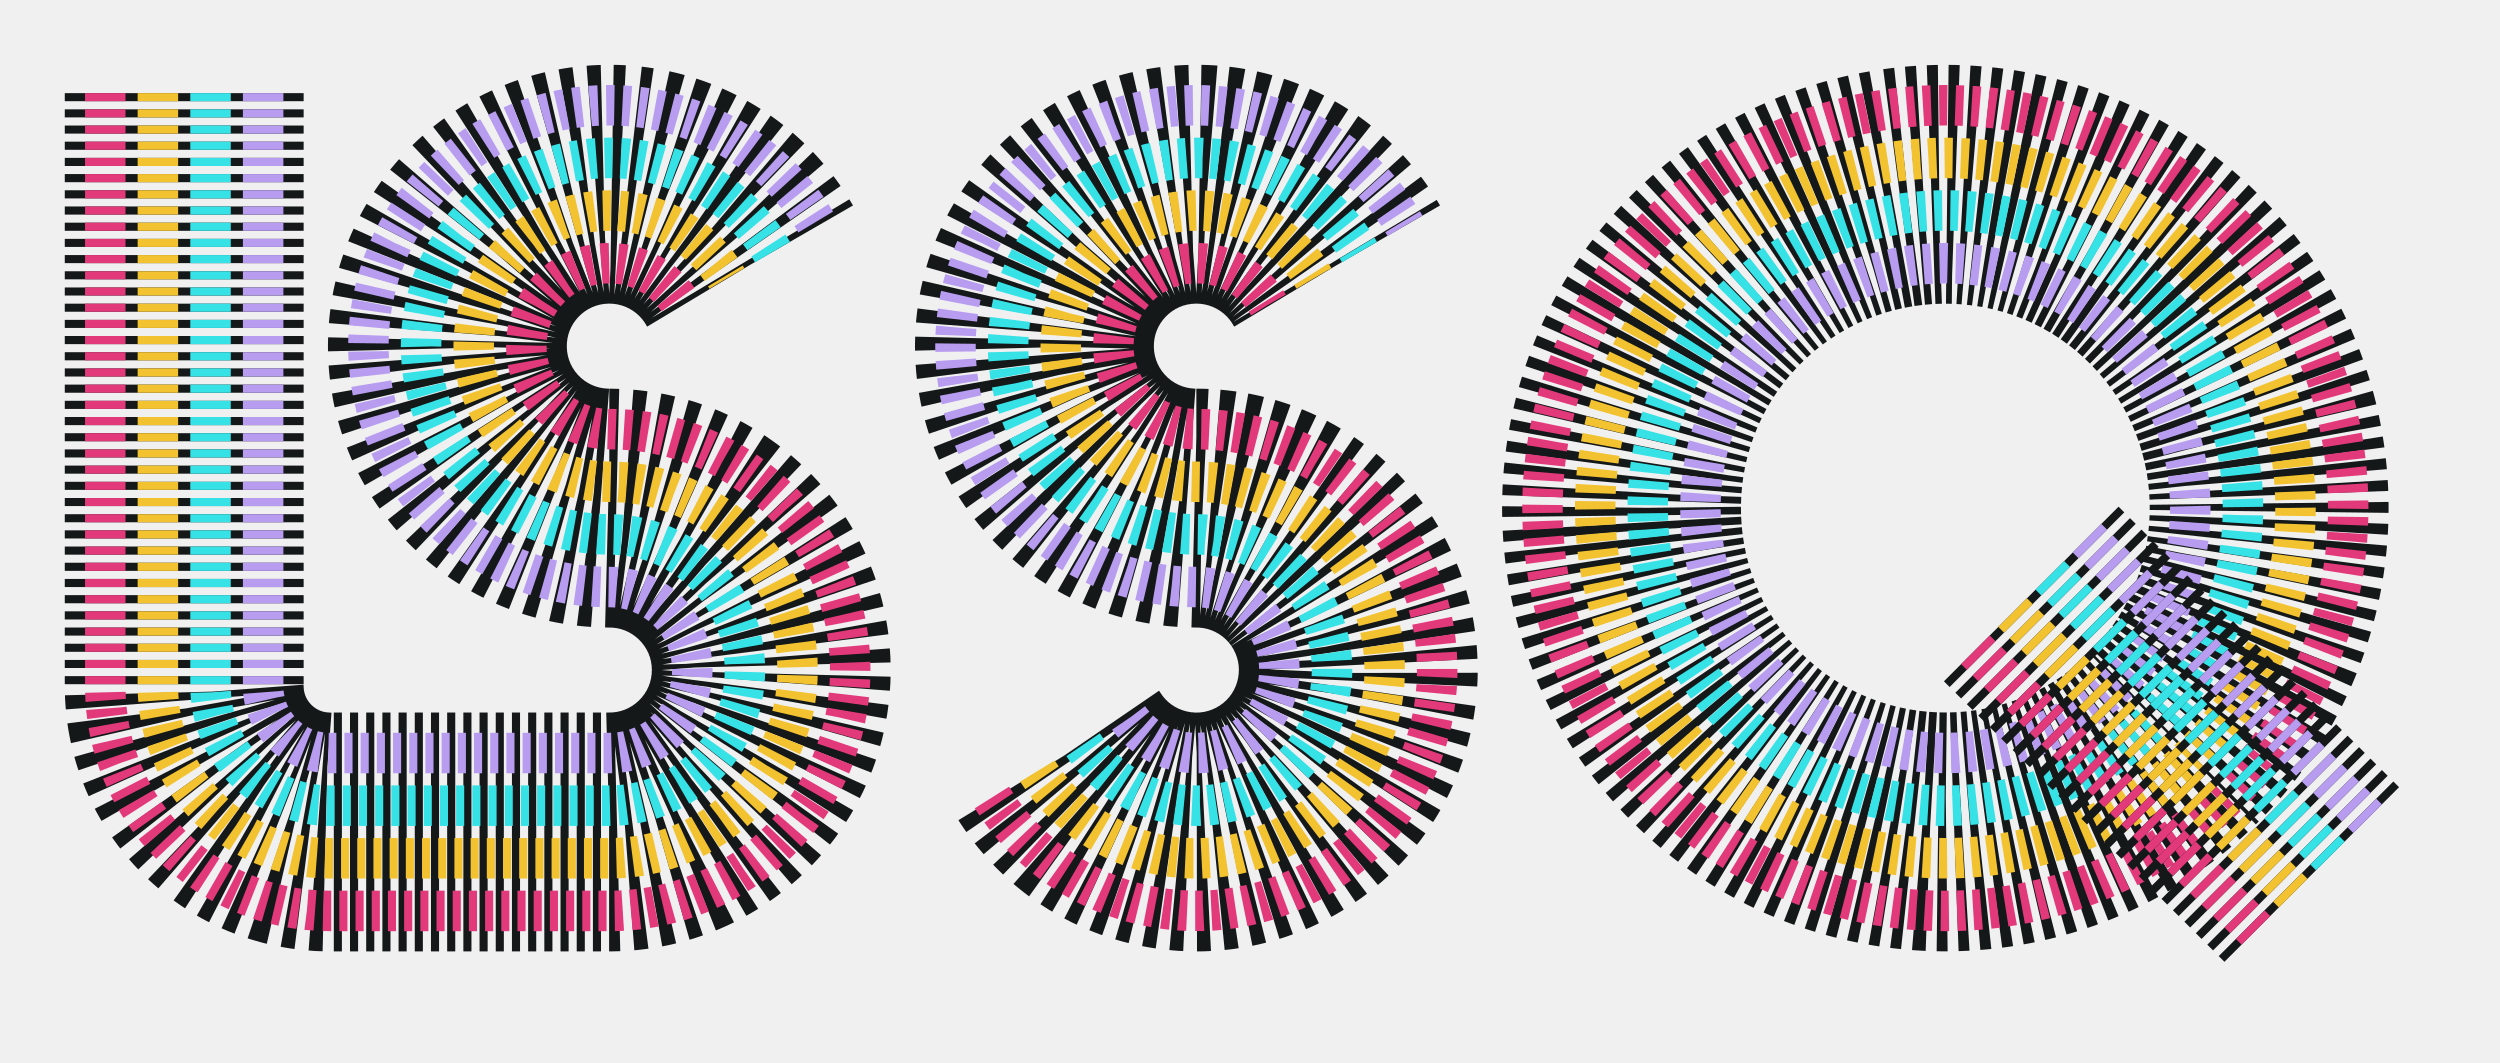
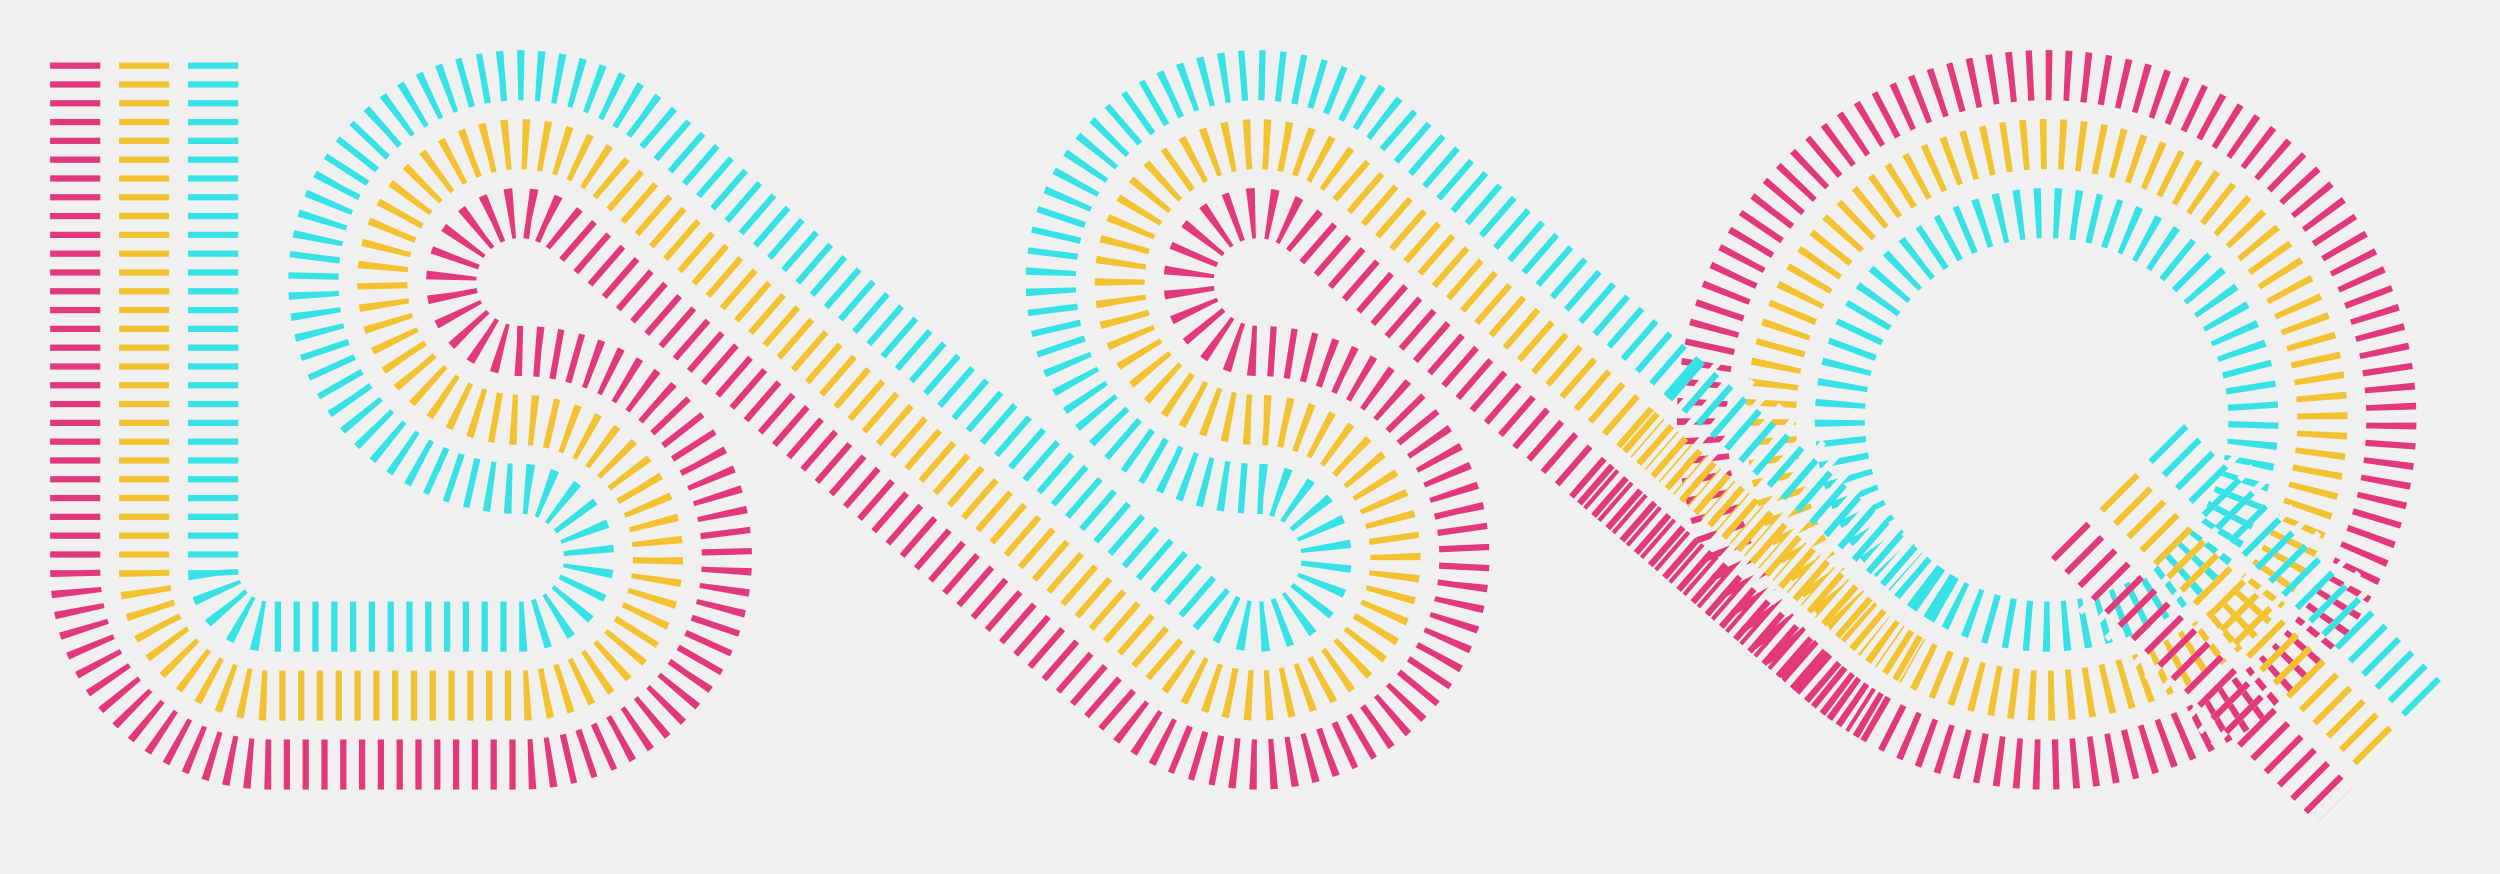
- <svg xmlns="http://www.w3.org/2000/svg" viewBox="-10.50 -22.75 308.75 131.25" fill="none" stroke-linejoin="round">
-   <style>path{stroke-dasharray:1 1;stroke-dashoffset:1;animation:draw .7s cubic-bezier(.6,0,.3,1) forwards}@keyframes draw{to{stroke-dashoffset:0}}@media (prefers-reduced-motion:reduce){path{animation:none;stroke-dashoffset:0}}.bk.l0{animation-delay:0.00s}.s0.l0{animation-delay:0.00s}.s1.l0{animation-delay:0.45s}.s2.l0{animation-delay:0.90s}.s3.l0{animation-delay:1.35s}.bk.l1{animation-delay:0.12s}.s0.l1{animation-delay:0.12s}.s1.l1{animation-delay:0.57s}.s2.l1{animation-delay:1.02s}.s3.l1{animation-delay:1.47s}.bk.l2{animation-delay:0.24s}.s0.l2{animation-delay:0.24s}.s1.l2{animation-delay:0.69s}.s2.l2{animation-delay:1.14s}.s3.l2{animation-delay:1.59s}.bk.l3{animation-delay:0.36s}.s0.l3{animation-delay:0.36s}.s1.l3{animation-delay:0.81s}.s2.l3{animation-delay:1.26s}.s3.l3{animation-delay:1.71s}</style>
-   <g id="f-ls">
-     <path pathLength="1" class="bk l0" d="M12.25 -12.25 L12.25 62.00 A18.00 18.00 0 0 0 30.25 80.00 L64.75 80.00 A20.00 20.00 0 0 0 84.75 60.00 A20.00 20.00 0 0 0 64.75 40.00 A20.00 20.00 0 0 1 44.75 20.00 A20.00 20.00 0 0 1 64.75 0.00 A20.00 20.00 0 0 1 82.07 10.00" stroke="#141818" stroke-width="29.5" />
-     <path pathLength="1" class="st s0 l0" d="M2.50 -12.25 L2.50 62.00 A27.75 27.75 0 0 0 30.25 89.75 L64.75 89.75 A29.75 29.75 0 0 0 94.50 60.00 A29.75 29.75 0 0 0 64.75 30.25 A10.25 10.25 0 0 1 54.50 20.00 A10.25 10.25 0 0 1 64.75 9.75 A10.25 10.25 0 0 1 73.63 14.88" stroke="#E2397A" stroke-width="5" />
-     <path pathLength="1" class="st s1 l0" d="M9.00 -12.25 L9.00 62.00 A21.25 21.25 0 0 0 30.25 83.25 L64.75 83.25 A23.25 23.25 0 0 0 88.00 60.00 A23.25 23.25 0 0 0 64.75 36.75 A16.75 16.75 0 0 1 48.00 20.00 A16.75 16.75 0 0 1 64.75 3.25 A16.75 16.75 0 0 1 79.26 11.62" stroke="#F2C230" stroke-width="5" />
-     <path pathLength="1" class="st s2 l0" d="M15.50 -12.25 L15.50 62.00 A14.75 14.75 0 0 0 30.25 76.75 L64.75 76.75 A16.75 16.75 0 0 0 81.50 60.00 A16.75 16.75 0 0 0 64.75 43.25 A23.25 23.25 0 0 1 41.50 20.00 A23.25 23.25 0 0 1 64.75 -3.25 A23.25 23.25 0 0 1 84.89 8.37" stroke="#36E2E6" stroke-width="5" />
-     <path pathLength="1" class="st s3 l0" d="M22.00 -12.25 L22.00 62.00 A8.25 8.25 0 0 0 30.25 70.25 L64.75 70.25 A10.25 10.25 0 0 0 75.00 60.00 A10.25 10.25 0 0 0 64.75 49.75 A29.75 29.75 0 0 1 35.00 20.00 A29.75 29.75 0 0 1 64.75 -9.75 A29.75 29.75 0 0 1 90.51 5.12" stroke="#B79CF0" stroke-width="5" />
+ <svg xmlns="http://www.w3.org/2000/svg" viewBox="-8.00 -23.00 398.94 139.35" fill="none">
+   <style>.st,.cut{stroke-dasharray:1 2;stroke-dashoffset:1.02;animation:draw 3.6s linear forwards}@keyframes draw{0.00%{stroke-dashoffset:1.02}3.33%{stroke-dashoffset:0.997}6.67%{stroke-dashoffset:0.989}10.00%{stroke-dashoffset:0.976}13.33%{stroke-dashoffset:0.957}16.67%{stroke-dashoffset:0.933}20.00%{stroke-dashoffset:0.904}23.33%{stroke-dashoffset:0.872}26.67%{stroke-dashoffset:0.835}30.00%{stroke-dashoffset:0.794}33.33%{stroke-dashoffset:0.75}36.67%{stroke-dashoffset:0.703}40.00%{stroke-dashoffset:0.654}43.33%{stroke-dashoffset:0.604}46.67%{stroke-dashoffset:0.552}50.00%{stroke-dashoffset:0.5}53.33%{stroke-dashoffset:0.448}56.67%{stroke-dashoffset:0.396}60.00%{stroke-dashoffset:0.345}63.33%{stroke-dashoffset:0.297}66.67%{stroke-dashoffset:0.25}70.00%{stroke-dashoffset:0.206}73.33%{stroke-dashoffset:0.165}76.67%{stroke-dashoffset:0.128}80.00%{stroke-dashoffset:0.096}83.33%{stroke-dashoffset:0.067}86.67%{stroke-dashoffset:0.043}90.00%{stroke-dashoffset:0.025}93.33%{stroke-dashoffset:0.011}96.67%{stroke-dashoffset:0.003}100.00%{stroke-dashoffset:0}}.tl,.c1{animation-duration:0.6s}.s0{animation-delay:0.00s}.ov.s0{animation-name:ov0}@keyframes ov0{0.00%{stroke-dashoffset:1.02}3.33%{stroke-dashoffset:1.02}6.67%{stroke-dashoffset:1.02}10.00%{stroke-dashoffset:1.02}13.33%{stroke-dashoffset:1.02}16.67%{stroke-dashoffset:1.02}20.00%{stroke-dashoffset:1.02}23.33%{stroke-dashoffset:1.02}26.67%{stroke-dashoffset:1.02}30.00%{stroke-dashoffset:1.02}33.33%{stroke-dashoffset:1.02}36.67%{stroke-dashoffset:1.02}40.00%{stroke-dashoffset:1.02}43.33%{stroke-dashoffset:1.02}46.67%{stroke-dashoffset:1.02}50.00%{stroke-dashoffset:1.02}53.33%{stroke-dashoffset:1.02}56.67%{stroke-dashoffset:1.02}60.00%{stroke-dashoffset:0.524}63.33%{stroke-dashoffset:0}66.67%{stroke-dashoffset:0}70.00%{stroke-dashoffset:0}73.33%{stroke-dashoffset:0}76.67%{stroke-dashoffset:0}80.00%{stroke-dashoffset:0}83.33%{stroke-dashoffset:0}86.67%{stroke-dashoffset:0}90.00%{stroke-dashoffset:0}93.33%{stroke-dashoffset:0}96.67%{stroke-dashoffset:0}100.00%{stroke-dashoffset:0}}.tl.s0{animation-delay:3.60s}.s1{animation-delay:0.60s}.ov.s1{animation-name:ov1}@keyframes ov1{0.00%{stroke-dashoffset:1.02}3.33%{stroke-dashoffset:1.02}6.67%{stroke-dashoffset:1.02}10.00%{stroke-dashoffset:1.02}13.33%{stroke-dashoffset:1.02}16.67%{stroke-dashoffset:1.02}20.00%{stroke-dashoffset:1.02}23.33%{stroke-dashoffset:1.02}26.67%{stroke-dashoffset:1.02}30.00%{stroke-dashoffset:1.02}33.33%{stroke-dashoffset:1.02}36.67%{stroke-dashoffset:1.02}40.00%{stroke-dashoffset:1.02}43.33%{stroke-dashoffset:1.02}46.67%{stroke-dashoffset:1.02}50.00%{stroke-dashoffset:1.02}53.33%{stroke-dashoffset:1.02}56.67%{stroke-dashoffset:1.02}60.00%{stroke-dashoffset:1.02}63.33%{stroke-dashoffset:0.405}66.67%{stroke-dashoffset:0}70.00%{stroke-dashoffset:0}73.33%{stroke-dashoffset:0}76.67%{stroke-dashoffset:0}80.00%{stroke-dashoffset:0}83.33%{stroke-dashoffset:0}86.67%{stroke-dashoffset:0}90.00%{stroke-dashoffset:0}93.33%{stroke-dashoffset:0}96.67%{stroke-dashoffset:0}100.00%{stroke-dashoffset:0}}.tl.s1{animation-delay:4.20s}.s2{animation-delay:1.20s}.ov.s2{animation-name:ov2}@keyframes ov2{0.00%{stroke-dashoffset:1.02}3.33%{stroke-dashoffset:1.02}6.67%{stroke-dashoffset:1.02}10.00%{stroke-dashoffset:1.02}13.33%{stroke-dashoffset:1.02}16.67%{stroke-dashoffset:1.02}20.00%{stroke-dashoffset:1.02}23.33%{stroke-dashoffset:1.02}26.67%{stroke-dashoffset:1.02}30.00%{stroke-dashoffset:1.02}33.33%{stroke-dashoffset:1.02}36.67%{stroke-dashoffset:1.02}40.00%{stroke-dashoffset:1.02}43.33%{stroke-dashoffset:1.02}46.67%{stroke-dashoffset:1.02}50.00%{stroke-dashoffset:1.02}53.33%{stroke-dashoffset:1.02}56.67%{stroke-dashoffset:1.02}60.00%{stroke-dashoffset:1.02}63.33%{stroke-dashoffset:1.02}66.67%{stroke-dashoffset:0.446}70.00%{stroke-dashoffset:0}73.33%{stroke-dashoffset:0}76.67%{stroke-dashoffset:0}80.00%{stroke-dashoffset:0}83.33%{stroke-dashoffset:0}86.67%{stroke-dashoffset:0}90.00%{stroke-dashoffset:0}93.33%{stroke-dashoffset:0}96.67%{stroke-dashoffset:0}100.00%{stroke-dashoffset:0}}.tl.s2{animation-delay:4.80s}.c0{animation-name:c0}@keyframes c0{0.00%{stroke-dashoffset:1.02}3.33%{stroke-dashoffset:1.02}6.67%{stroke-dashoffset:1.02}10.00%{stroke-dashoffset:1.02}13.33%{stroke-dashoffset:1.02}16.67%{stroke-dashoffset:1.02}20.00%{stroke-dashoffset:1.02}23.33%{stroke-dashoffset:1.02}26.67%{stroke-dashoffset:1.02}30.00%{stroke-dashoffset:1.02}33.33%{stroke-dashoffset:1.02}36.67%{stroke-dashoffset:1.02}40.00%{stroke-dashoffset:1.02}43.33%{stroke-dashoffset:1.02}46.67%{stroke-dashoffset:1.02}50.00%{stroke-dashoffset:1.02}53.33%{stroke-dashoffset:1.02}56.67%{stroke-dashoffset:1.02}60.00%{stroke-dashoffset:1.02}63.33%{stroke-dashoffset:0.403}66.67%{stroke-dashoffset:0}70.00%{stroke-dashoffset:0}73.33%{stroke-dashoffset:0}76.67%{stroke-dashoffset:0}80.00%{stroke-dashoffset:0}83.33%{stroke-dashoffset:0}86.67%{stroke-dashoffset:0}90.00%{stroke-dashoffset:0}93.33%{stroke-dashoffset:0}96.67%{stroke-dashoffset:0}100.00%{stroke-dashoffset:0}}.c1{animation-delay:3.60s}@media (prefers-reduced-motion:reduce){.st,.cut{animation:none;stroke-dashoffset:0}}</style>
+   <defs>
+     <mask id="f-under" maskUnits="userSpaceOnUse" x="-8.00" y="-23.00" width="398.94" height="139.35">
+       <rect x="-8.00" y="-23.00" width="398.94" height="139.35" fill="#fff" />
+       <path class="cut c0" pathLength="1" d="M253.50 45.72 L289.73 77.21 A44.00 44.00 0 0 0 295.93 81.72" stroke="#000" stroke-width="36" />
+       <path class="cut c1" pathLength="1" d="M328.49 53.90 L372.33 97.74" stroke="#000" stroke-width="36" />
+     </mask>
+   </defs>
+   <g mask="url(#f-under)">
+     <path class="st s0" pathLength="1" d="M4.00 -15.00 L4.00 68.00 A31.00 31.00 0 0 0 35.00 99.00 L75.00 99.00 A33.00 33.00 0 0 0 108.00 66.00 A33.00 33.00 0 0 0 75.00 33.00 A11.00 11.00 0 0 1 64.00 22.00 A11.00 11.00 0 0 1 75.00 11.00 A11.00 11.00 0 0 1 82.22 13.70 L171.03 90.91 A33.00 33.00 0 0 0 217.59 87.65 A33.00 33.00 0 0 0 214.33 41.09 A33.00 33.00 0 0 0 192.68 33.00 A11.00 11.00 0 0 1 181.68 22.00 A11.00 11.00 0 0 1 192.68 11.00 A11.00 11.00 0 0 1 199.90 13.70 L244.77 52.71 L246.28 54.02 L282.51 85.51 A55.00 55.00 0 0 0 290.27 91.14 A55.00 55.00 0 0 0 291.93 92.10 A55.00 55.00 0 0 0 366.70 70.66 A55.00 55.00 0 0 0 345.26 -4.10 A55.00 55.00 0 0 0 270.49 17.34 A55.00 55.00 0 0 0 282.51 85.51" stroke="#E2397A" stroke-width="8" />
+     <path class="st s1" pathLength="1" d="M15.00 -15.00 L15.00 68.00 A20.00 20.00 0 0 0 35.00 88.00 L75.00 88.00 A22.00 22.00 0 0 0 97.00 66.00 A22.00 22.00 0 0 0 75.00 44.00 A22.00 22.00 0 0 1 53.00 22.00 A22.00 22.00 0 0 1 75.00 0.00 A22.00 22.00 0 0 1 89.43 5.40 L178.25 82.60 A22.00 22.00 0 0 0 209.29 80.43 A22.00 22.00 0 0 0 207.12 49.40 A22.00 22.00 0 0 0 192.68 44.00 A22.00 22.00 0 0 1 170.68 22.00 A22.00 22.00 0 0 1 192.68 0.00 A22.00 22.00 0 0 1 207.12 5.40 L251.99 44.40 L253.50 45.72 L289.73 77.21 A44.00 44.00 0 0 0 295.93 81.72 A44.00 44.00 0 0 0 297.26 82.48 A44.00 44.00 0 0 0 357.08 65.33 A44.00 44.00 0 0 0 339.92 5.52 A44.00 44.00 0 0 0 280.11 22.67 A44.00 44.00 0 0 0 289.73 77.21" stroke="#F2C230" stroke-width="8" />
+     <path class="st s2" pathLength="1" d="M26.00 -15.00 L26.00 68.00 A9.00 9.00 0 0 0 35.00 77.00 L75.00 77.00 A11.00 11.00 0 0 0 86.00 66.00 A11.00 11.00 0 0 0 75.00 55.00 A33.00 33.00 0 0 1 42.00 22.00 A33.00 33.00 0 0 1 75.00 -11.00 A33.00 33.00 0 0 1 96.65 -2.91 L185.47 74.30 A11.00 11.00 0 0 0 200.99 73.22 A11.00 11.00 0 0 0 199.90 57.70 A11.00 11.00 0 0 0 192.68 55.00 A33.00 33.00 0 0 1 159.68 22.00 A33.00 33.00 0 0 1 192.68 -11.00 A33.00 33.00 0 0 1 214.33 -2.91 L259.21 36.10 L260.72 37.41 L296.94 68.91 A33.00 33.00 0 0 0 301.60 72.29 A33.00 33.00 0 0 0 302.59 72.86 A33.00 33.00 0 0 0 347.45 60.00 A33.00 33.00 0 0 0 334.59 15.14 A33.00 33.00 0 0 0 289.73 28.00 A33.00 33.00 0 0 0 296.94 68.91" stroke="#36E2E6" stroke-width="8" />
  </g>
-   <g id="f-s2">
-     <path pathLength="1" class="bk l1" d="M119.93 70.00 A20.00 20.00 0 0 0 147.25 77.32 A20.00 20.00 0 0 0 154.57 50.00 A20.00 20.00 0 0 0 137.25 40.00 A20.00 20.00 0 0 1 117.25 20.00 A20.00 20.00 0 0 1 137.25 0.00 A20.00 20.00 0 0 1 154.57 10.00" stroke="#141818" stroke-width="29.5" />
-     <path pathLength="1" class="st s0 l1" d="M111.49 74.88 A29.75 29.75 0 0 0 152.12 85.76 A29.75 29.75 0 0 0 163.01 45.12 A29.75 29.75 0 0 0 137.25 30.25 A10.25 10.25 0 0 1 127.00 20.00 A10.25 10.25 0 0 1 137.25 9.75 A10.25 10.25 0 0 1 146.13 14.88" stroke="#E2397A" stroke-width="5" />
-     <path pathLength="1" class="st s1 l1" d="M117.11 71.62 A23.25 23.25 0 0 0 148.88 80.14 A23.25 23.25 0 0 0 157.39 48.38 A23.25 23.25 0 0 0 137.25 36.75 A16.75 16.75 0 0 1 120.50 20.00 A16.75 16.75 0 0 1 137.25 3.25 A16.75 16.75 0 0 1 151.76 11.62" stroke="#F2C230" stroke-width="5" />
-     <path pathLength="1" class="st s2 l1" d="M122.74 68.38 A16.75 16.75 0 0 0 145.62 74.51 A16.75 16.75 0 0 0 151.76 51.62 A16.75 16.75 0 0 0 137.25 43.25 A23.25 23.25 0 0 1 114.00 20.00 A23.25 23.25 0 0 1 137.25 -3.25 A23.25 23.25 0 0 1 157.39 8.37" stroke="#36E2E6" stroke-width="5" />
-     <path pathLength="1" class="st s3 l1" d="M128.37 65.12 A10.25 10.25 0 0 0 142.38 68.88 A10.25 10.25 0 0 0 146.13 54.88 A10.25 10.25 0 0 0 137.25 49.75 A29.75 29.75 0 0 1 107.50 20.00 A29.75 29.75 0 0 1 137.25 -9.75 A29.75 29.75 0 0 1 163.01 5.12" stroke="#B79CF0" stroke-width="5" />
-   </g>
-   <g id="f-bowl">
-     <path pathLength="1" class="bk l2" d="M258.03 68.28 A40.00 40.00 0 0 0 258.03 11.72 A40.00 40.00 0 0 0 201.47 11.72 A40.00 40.00 0 0 0 201.47 68.28 A40.00 40.00 0 0 0 258.03 68.28" stroke="#141818" stroke-width="29.5" />
-     <path pathLength="1" class="st s0 l2" d="M264.93 75.18 A49.75 49.75 0 0 0 264.93 4.82 A49.75 49.75 0 0 0 194.57 4.82 A49.75 49.75 0 0 0 194.57 75.18 A49.75 49.75 0 0 0 264.93 75.18" stroke="#E2397A" stroke-width="5" />
-     <path pathLength="1" class="st s1 l2" d="M260.33 70.58 A43.25 43.25 0 0 0 260.33 9.42 A43.25 43.25 0 0 0 199.17 9.42 A43.25 43.25 0 0 0 199.17 70.58 A43.25 43.25 0 0 0 260.33 70.58" stroke="#F2C230" stroke-width="5" />
-     <path pathLength="1" class="st s2 l2" d="M255.74 65.99 A36.75 36.75 0 0 0 255.74 14.01 A36.75 36.75 0 0 0 203.76 14.01 A36.75 36.75 0 0 0 203.76 65.99 A36.75 36.75 0 0 0 255.74 65.99" stroke="#36E2E6" stroke-width="5" />
-     <path pathLength="1" class="st s3 l2" d="M251.14 61.39 A30.25 30.25 0 0 0 251.14 18.61 A30.25 30.25 0 0 0 208.36 18.61 A30.25 30.25 0 0 0 208.36 61.39 A30.25 30.25 0 0 0 251.14 61.39" stroke="#B79CF0" stroke-width="5" />
-   </g>
-   <g id="f-tail">
-     <path pathLength="1" class="bk l3" d="M239.65 49.90 L275.00 85.25" stroke="#141818" stroke-width="30.5" />
-     <path pathLength="1" class="st s0 l3" d="M232.76 56.79 L268.11 92.15" stroke="#E2397A" stroke-width="5" />
-     <path pathLength="1" class="st s1 l3" d="M237.35 52.20 L272.71 87.55" stroke="#F2C230" stroke-width="5" />
-     <path pathLength="1" class="st s2 l3" d="M241.95 47.60 L277.30 82.96" stroke="#36E2E6" stroke-width="5" />
-     <path pathLength="1" class="st s3 l3" d="M246.54 43.01 L281.90 78.36" stroke="#B79CF0" stroke-width="5" />
-   </g>
+   <path class="st ov s0" pathLength="1" d="M244.77 52.71 L246.28 54.02 L282.51 85.51 A55.00 55.00 0 0 0 290.27 91.14 A55.00 55.00 0 0 0 291.93 92.10" stroke="#E2397A" stroke-width="8" />
+   <path class="st ov s1" pathLength="1" d="M251.99 44.40 L253.50 45.72 L289.73 77.21 A44.00 44.00 0 0 0 295.93 81.72 A44.00 44.00 0 0 0 297.26 82.48" stroke="#F2C230" stroke-width="8" />
+   <path class="st ov s2" pathLength="1" d="M259.21 36.10 L260.72 37.41 L296.94 68.91 A33.00 33.00 0 0 0 301.60 72.29 A33.00 33.00 0 0 0 302.59 72.86" stroke="#36E2E6" stroke-width="8" />
+   <path class="st tl s0" pathLength="1" d="M320.71 61.68 L364.55 105.52" stroke="#E2397A" stroke-width="8" />
+   <path class="st tl s1" pathLength="1" d="M328.49 53.90 L372.33 97.74" stroke="#F2C230" stroke-width="8" />
+   <path class="st tl s2" pathLength="1" d="M336.27 46.12 L380.11 89.96" stroke="#36E2E6" stroke-width="8" />
</svg>
